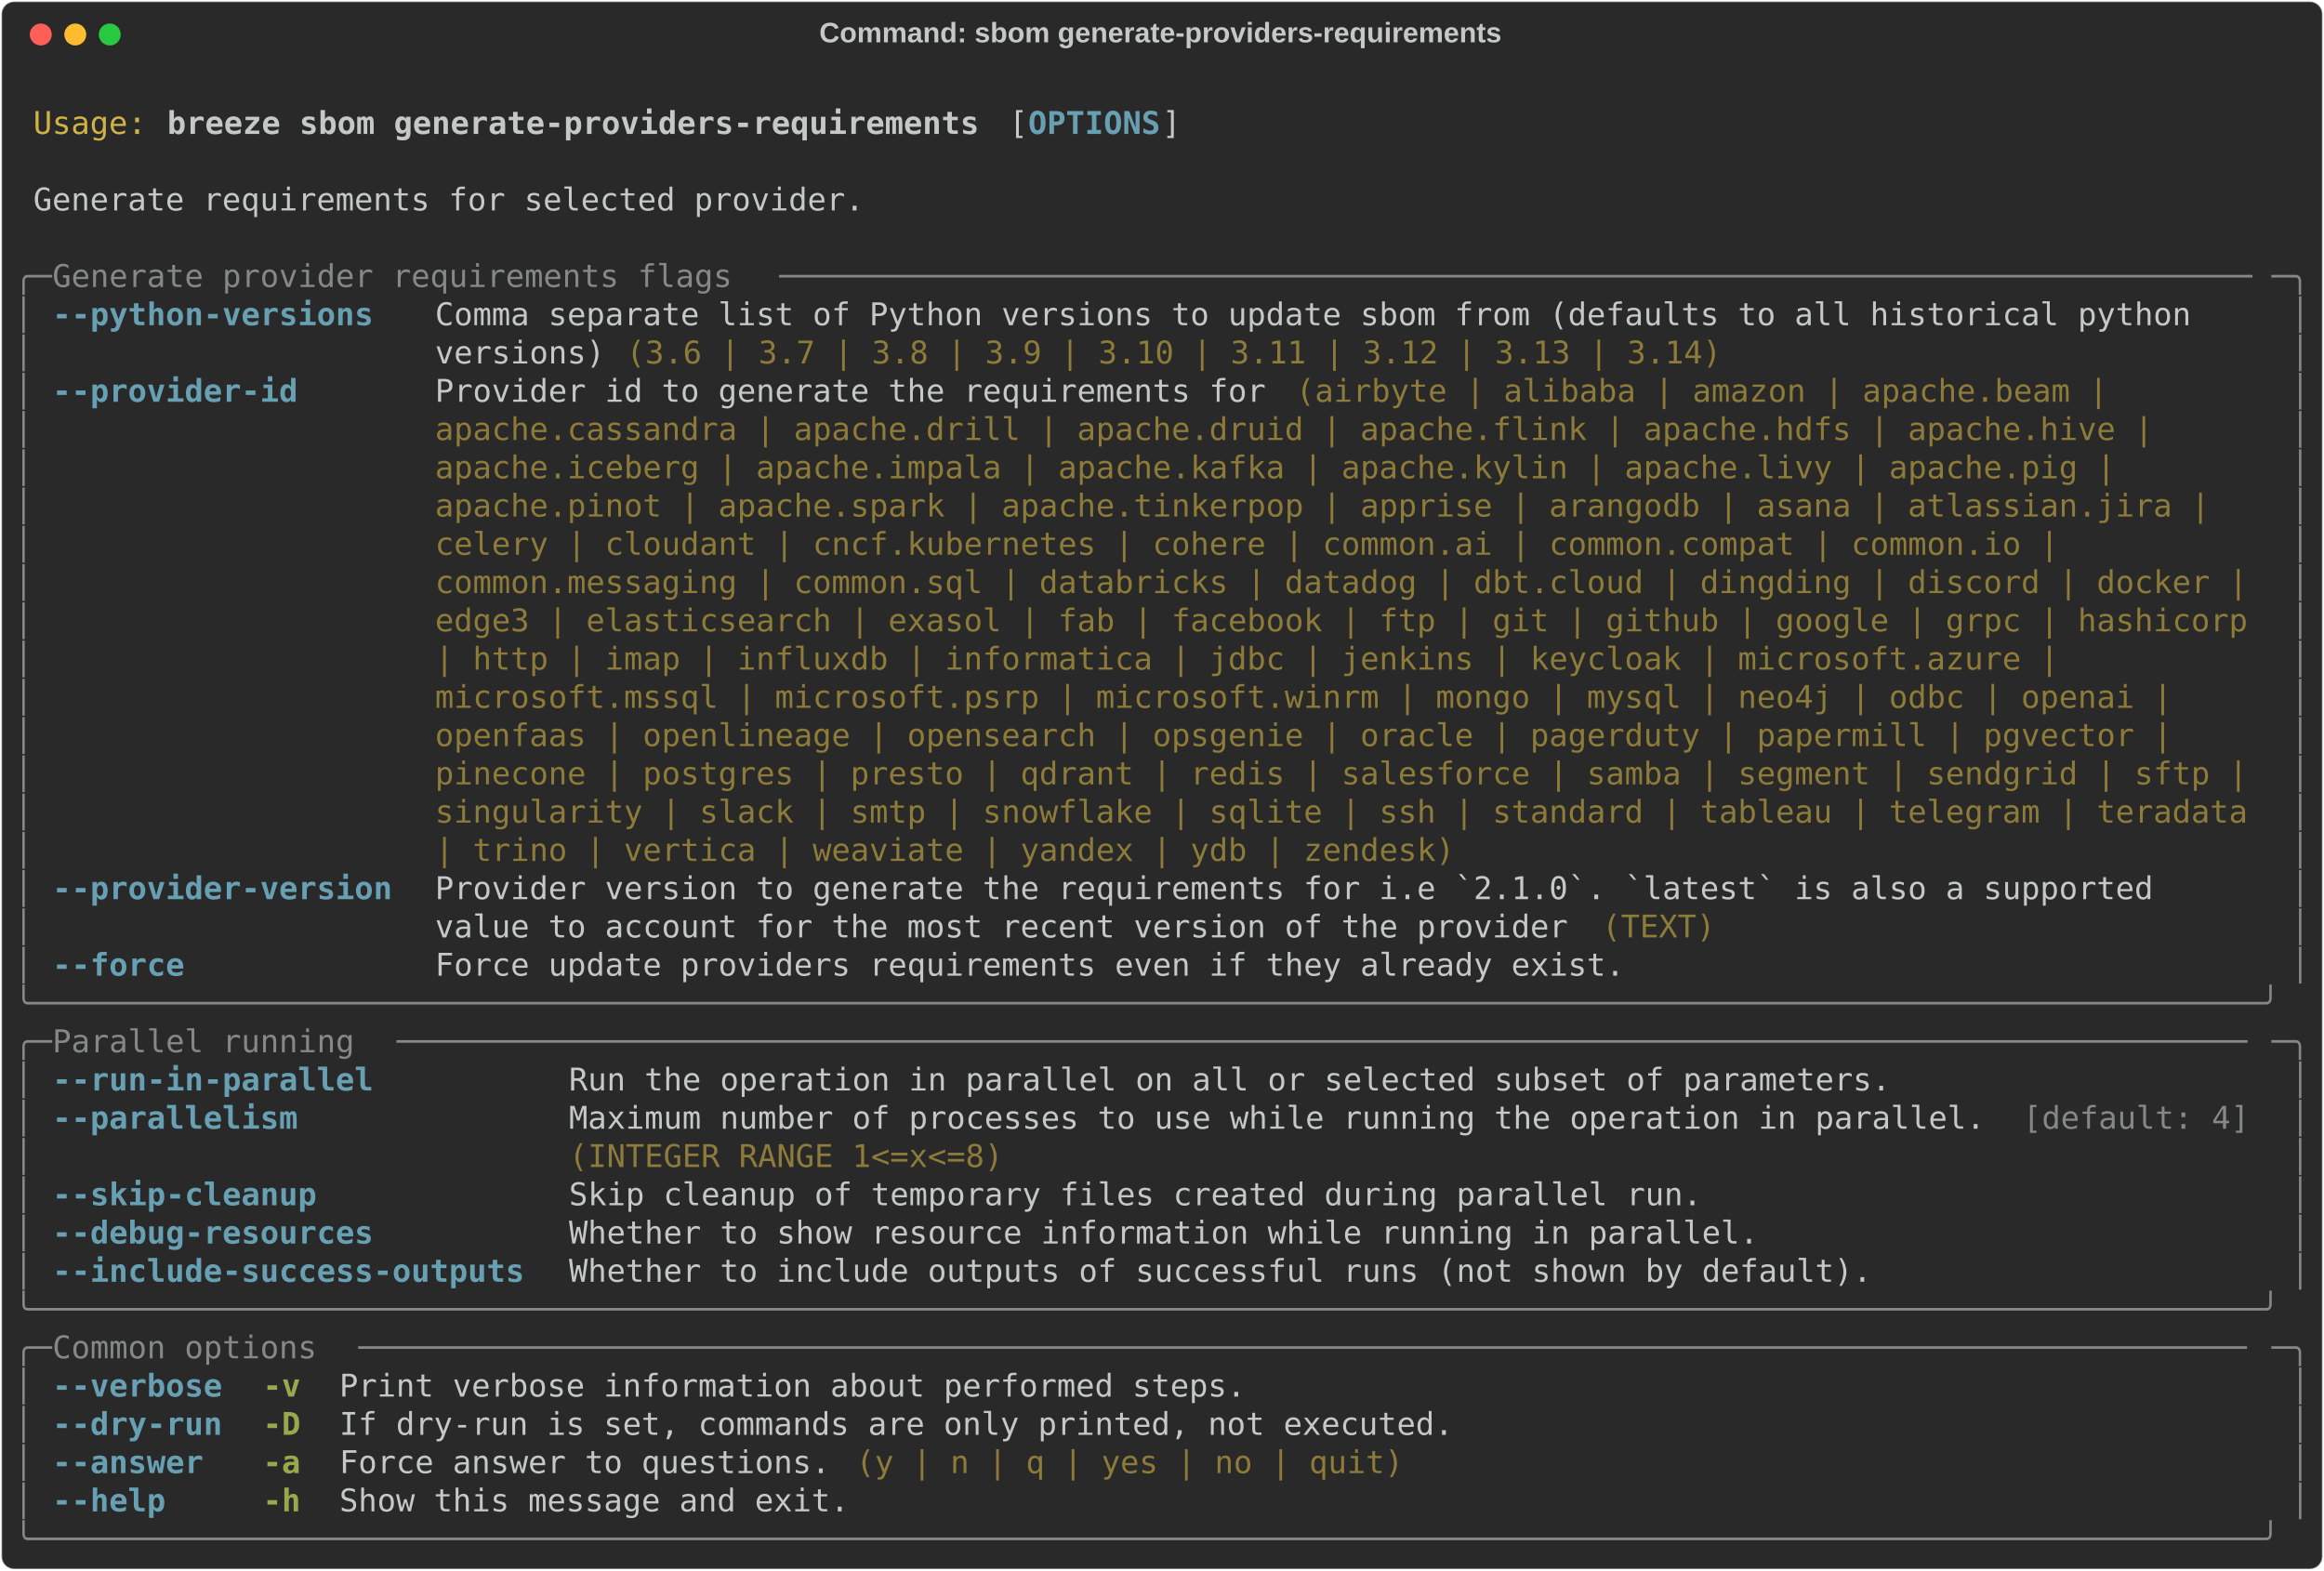
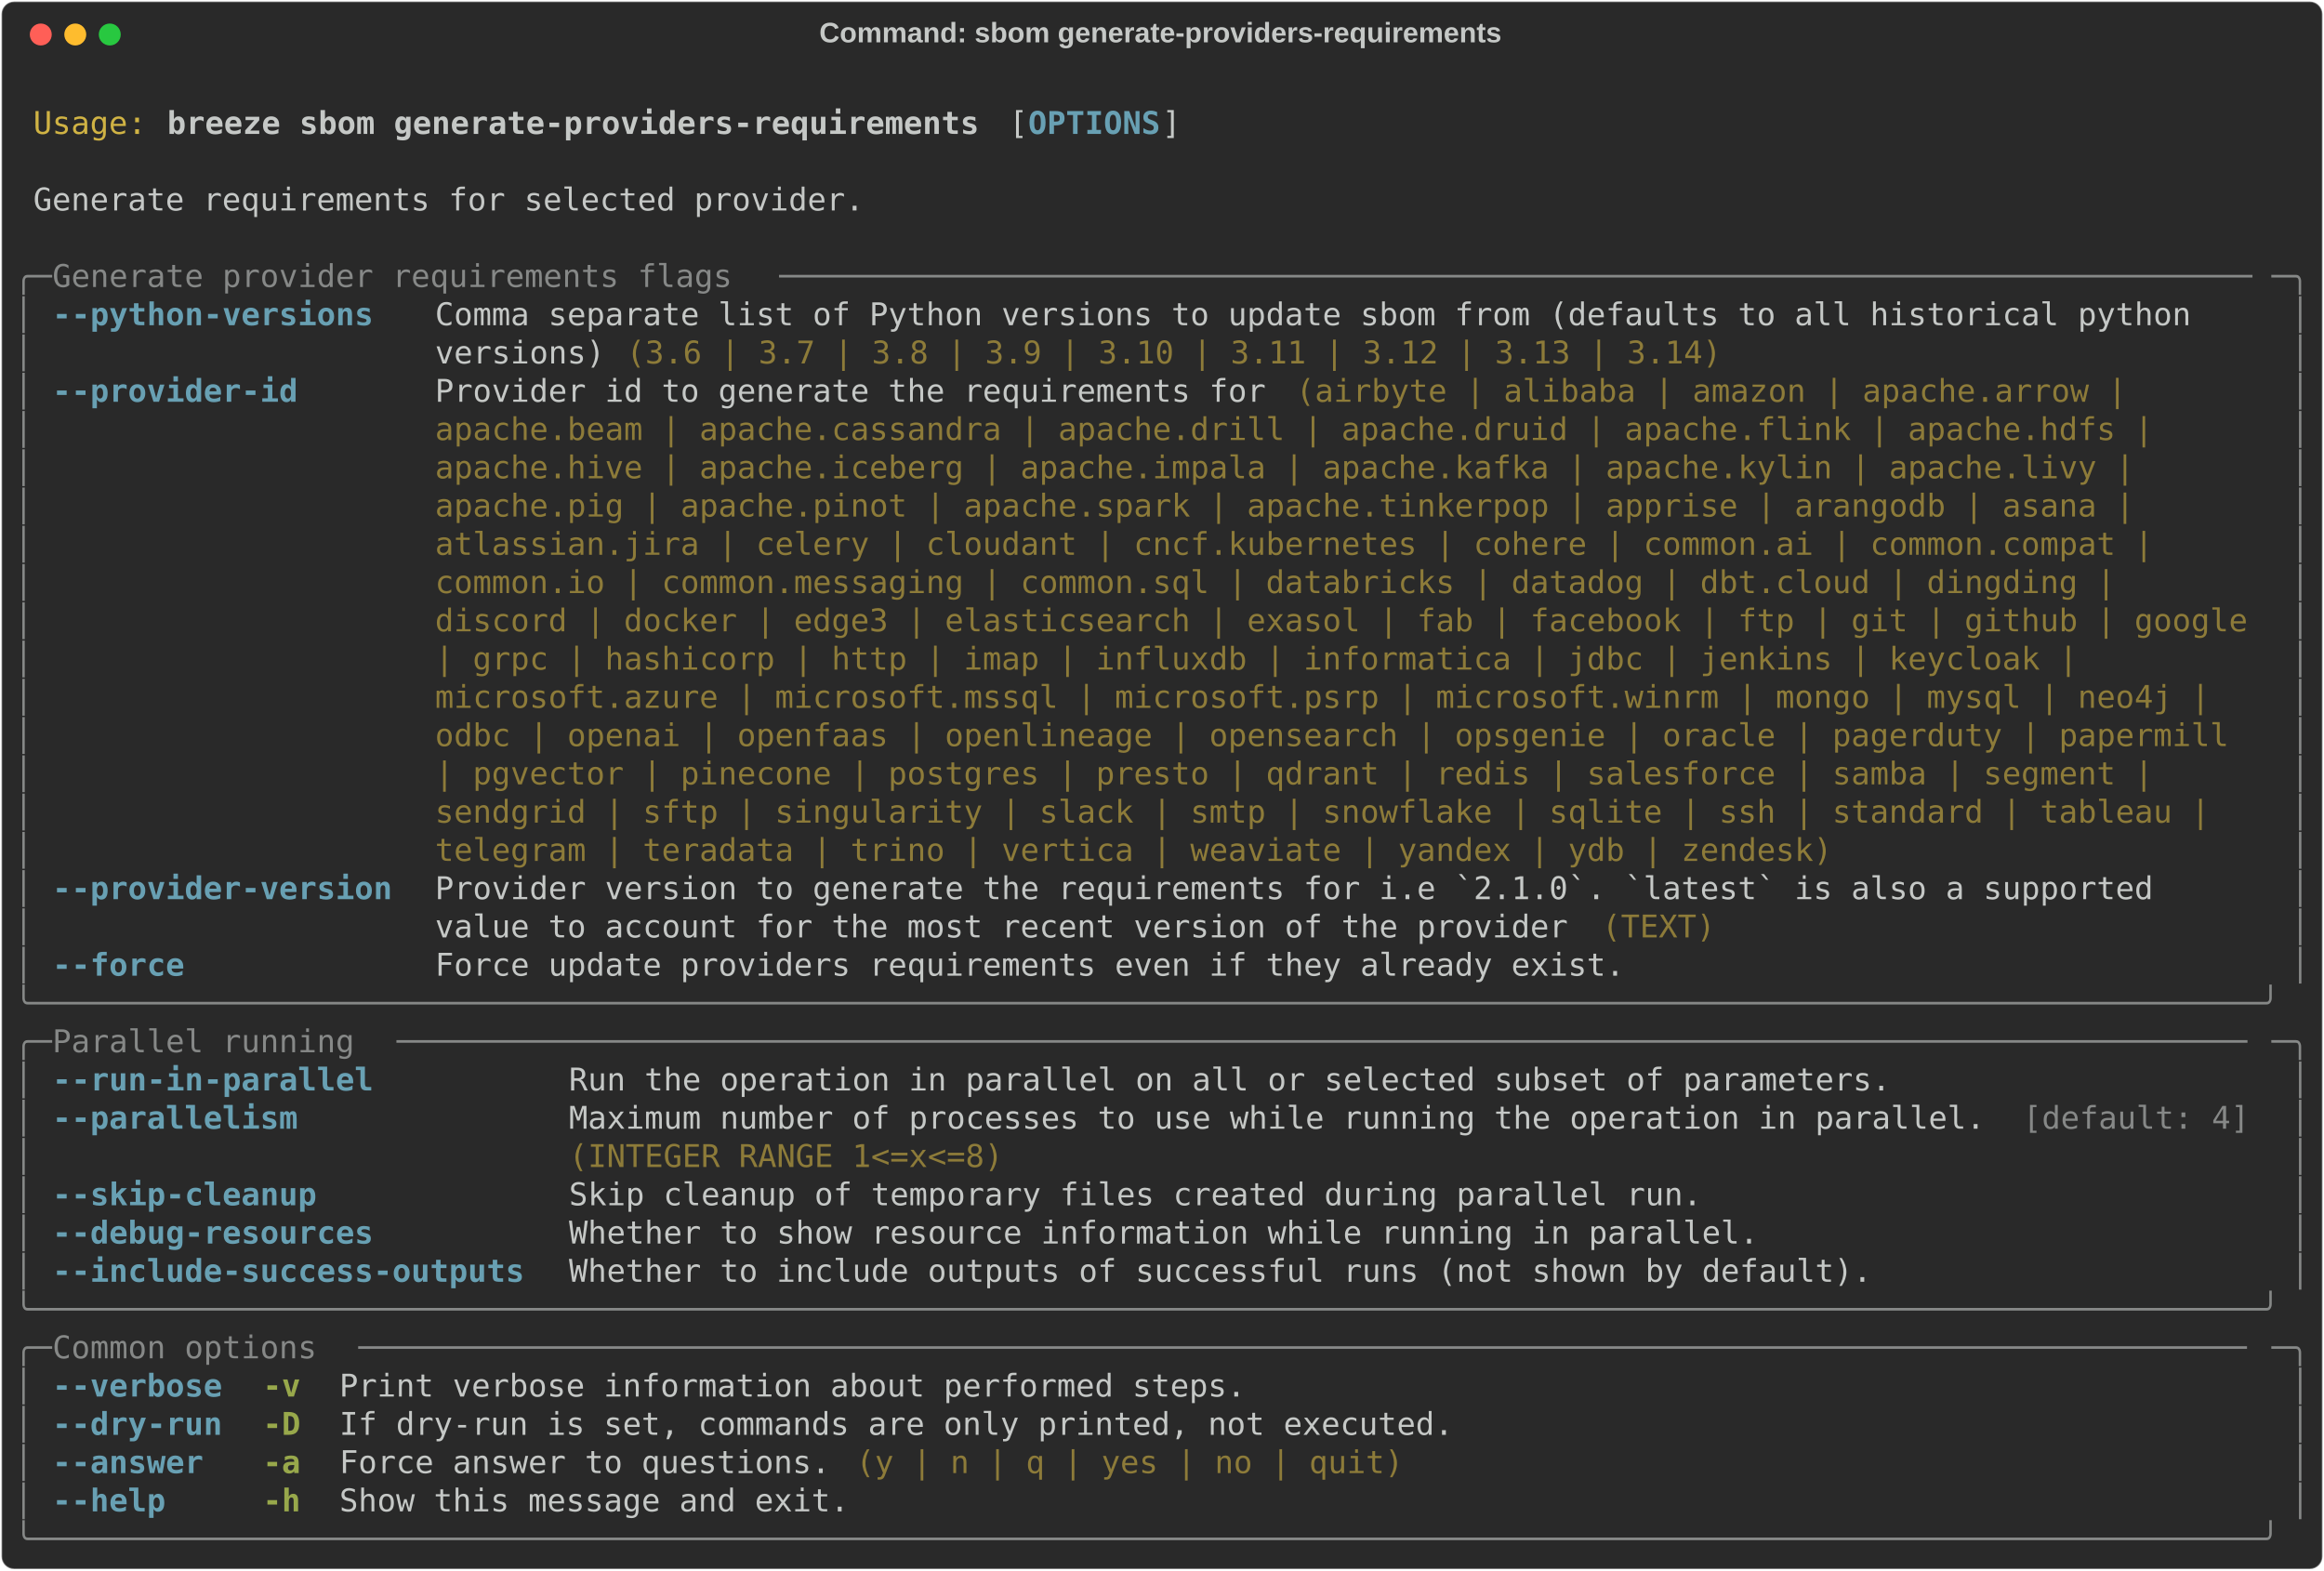
<svg xmlns="http://www.w3.org/2000/svg" class="rich-terminal" viewBox="0 0 1482 1001.6">
  <style>

    @font-face {
        font-family: "Fira Code";
        src: local("FiraCode-Regular"),
                url("https://cdnjs.cloudflare.com/ajax/libs/firacode/6.2.0/woff2/FiraCode-Regular.woff2") format("woff2"),
                url("https://cdnjs.cloudflare.com/ajax/libs/firacode/6.2.0/woff/FiraCode-Regular.woff") format("woff");
        font-style: normal;
        font-weight: 400;
    }
    @font-face {
        font-family: "Fira Code";
        src: local("FiraCode-Bold"),
                url("https://cdnjs.cloudflare.com/ajax/libs/firacode/6.2.0/woff2/FiraCode-Bold.woff2") format("woff2"),
                url("https://cdnjs.cloudflare.com/ajax/libs/firacode/6.2.0/woff/FiraCode-Bold.woff") format("woff");
        font-style: bold;
        font-weight: 700;
    }

    .breeze-sbom-generate-providers-requirements-matrix {
        font-family: Fira Code, monospace;
        font-size: 20px;
        line-height: 24.4px;
        font-variant-east-asian: full-width;
    }

    .breeze-sbom-generate-providers-requirements-title {
        font-size: 18px;
        font-weight: bold;
        font-family: arial;
    }

    .breeze-sbom-generate-providers-requirements-r1 { fill: #c5c8c6 }
.breeze-sbom-generate-providers-requirements-r2 { fill: #d0b344 }
.breeze-sbom-generate-providers-requirements-r3 { fill: #c5c8c6;font-weight: bold }
.breeze-sbom-generate-providers-requirements-r4 { fill: #68a0b3;font-weight: bold }
.breeze-sbom-generate-providers-requirements-r5 { fill: #868887 }
.breeze-sbom-generate-providers-requirements-r6 { fill: #8d7b39 }
.breeze-sbom-generate-providers-requirements-r7 { fill: #98a84b;font-weight: bold }
    </style>
  <defs>
    <clipPath id="breeze-sbom-generate-providers-requirements-clip-terminal">
      <rect x="0" y="0" width="1463.0" height="950.6" />
    </clipPath>
    <clipPath id="breeze-sbom-generate-providers-requirements-line-0">
      <rect x="0" y="1.5" width="1464" height="24.65" />
    </clipPath>
    <clipPath id="breeze-sbom-generate-providers-requirements-line-1">
      <rect x="0" y="25.9" width="1464" height="24.65" />
    </clipPath>
    <clipPath id="breeze-sbom-generate-providers-requirements-line-2">
      <rect x="0" y="50.3" width="1464" height="24.65" />
    </clipPath>
    <clipPath id="breeze-sbom-generate-providers-requirements-line-3">
      <rect x="0" y="74.7" width="1464" height="24.65" />
    </clipPath>
    <clipPath id="breeze-sbom-generate-providers-requirements-line-4">
      <rect x="0" y="99.1" width="1464" height="24.65" />
    </clipPath>
    <clipPath id="breeze-sbom-generate-providers-requirements-line-5">
      <rect x="0" y="123.5" width="1464" height="24.65" />
    </clipPath>
    <clipPath id="breeze-sbom-generate-providers-requirements-line-6">
      <rect x="0" y="147.9" width="1464" height="24.65" />
    </clipPath>
    <clipPath id="breeze-sbom-generate-providers-requirements-line-7">
      <rect x="0" y="172.3" width="1464" height="24.65" />
    </clipPath>
    <clipPath id="breeze-sbom-generate-providers-requirements-line-8">
      <rect x="0" y="196.7" width="1464" height="24.65" />
    </clipPath>
    <clipPath id="breeze-sbom-generate-providers-requirements-line-9">
      <rect x="0" y="221.1" width="1464" height="24.65" />
    </clipPath>
    <clipPath id="breeze-sbom-generate-providers-requirements-line-10">
      <rect x="0" y="245.5" width="1464" height="24.65" />
    </clipPath>
    <clipPath id="breeze-sbom-generate-providers-requirements-line-11">
      <rect x="0" y="269.9" width="1464" height="24.65" />
    </clipPath>
    <clipPath id="breeze-sbom-generate-providers-requirements-line-12">
      <rect x="0" y="294.3" width="1464" height="24.65" />
    </clipPath>
    <clipPath id="breeze-sbom-generate-providers-requirements-line-13">
      <rect x="0" y="318.7" width="1464" height="24.65" />
    </clipPath>
    <clipPath id="breeze-sbom-generate-providers-requirements-line-14">
      <rect x="0" y="343.1" width="1464" height="24.65" />
    </clipPath>
    <clipPath id="breeze-sbom-generate-providers-requirements-line-15">
      <rect x="0" y="367.5" width="1464" height="24.65" />
    </clipPath>
    <clipPath id="breeze-sbom-generate-providers-requirements-line-16">
      <rect x="0" y="391.9" width="1464" height="24.65" />
    </clipPath>
    <clipPath id="breeze-sbom-generate-providers-requirements-line-17">
      <rect x="0" y="416.3" width="1464" height="24.65" />
    </clipPath>
    <clipPath id="breeze-sbom-generate-providers-requirements-line-18">
      <rect x="0" y="440.7" width="1464" height="24.65" />
    </clipPath>
    <clipPath id="breeze-sbom-generate-providers-requirements-line-19">
      <rect x="0" y="465.1" width="1464" height="24.65" />
    </clipPath>
    <clipPath id="breeze-sbom-generate-providers-requirements-line-20">
      <rect x="0" y="489.5" width="1464" height="24.65" />
    </clipPath>
    <clipPath id="breeze-sbom-generate-providers-requirements-line-21">
      <rect x="0" y="513.9" width="1464" height="24.65" />
    </clipPath>
    <clipPath id="breeze-sbom-generate-providers-requirements-line-22">
      <rect x="0" y="538.3" width="1464" height="24.65" />
    </clipPath>
    <clipPath id="breeze-sbom-generate-providers-requirements-line-23">
      <rect x="0" y="562.7" width="1464" height="24.65" />
    </clipPath>
    <clipPath id="breeze-sbom-generate-providers-requirements-line-24">
      <rect x="0" y="587.1" width="1464" height="24.65" />
    </clipPath>
    <clipPath id="breeze-sbom-generate-providers-requirements-line-25">
      <rect x="0" y="611.5" width="1464" height="24.65" />
    </clipPath>
    <clipPath id="breeze-sbom-generate-providers-requirements-line-26">
      <rect x="0" y="635.9" width="1464" height="24.65" />
    </clipPath>
    <clipPath id="breeze-sbom-generate-providers-requirements-line-27">
      <rect x="0" y="660.3" width="1464" height="24.65" />
    </clipPath>
    <clipPath id="breeze-sbom-generate-providers-requirements-line-28">
      <rect x="0" y="684.7" width="1464" height="24.65" />
    </clipPath>
    <clipPath id="breeze-sbom-generate-providers-requirements-line-29">
      <rect x="0" y="709.1" width="1464" height="24.65" />
    </clipPath>
    <clipPath id="breeze-sbom-generate-providers-requirements-line-30">
      <rect x="0" y="733.5" width="1464" height="24.65" />
    </clipPath>
    <clipPath id="breeze-sbom-generate-providers-requirements-line-31">
      <rect x="0" y="757.9" width="1464" height="24.65" />
    </clipPath>
    <clipPath id="breeze-sbom-generate-providers-requirements-line-32">
      <rect x="0" y="782.3" width="1464" height="24.65" />
    </clipPath>
    <clipPath id="breeze-sbom-generate-providers-requirements-line-33">
      <rect x="0" y="806.7" width="1464" height="24.65" />
    </clipPath>
    <clipPath id="breeze-sbom-generate-providers-requirements-line-34">
      <rect x="0" y="831.1" width="1464" height="24.65" />
    </clipPath>
    <clipPath id="breeze-sbom-generate-providers-requirements-line-35">
      <rect x="0" y="855.5" width="1464" height="24.65" />
    </clipPath>
    <clipPath id="breeze-sbom-generate-providers-requirements-line-36">
      <rect x="0" y="879.9" width="1464" height="24.65" />
    </clipPath>
    <clipPath id="breeze-sbom-generate-providers-requirements-line-37">
      <rect x="0" y="904.3" width="1464" height="24.65" />
    </clipPath>
  </defs>
  <rect fill="#292929" stroke="rgba(255,255,255,0.35)" stroke-width="1" x="1" y="1" width="1480" height="999.6" rx="8" />
  <text class="breeze-sbom-generate-providers-requirements-title" fill="#c5c8c6" text-anchor="middle" x="740" y="27">Command: sbom generate-providers-requirements</text>
  <g transform="translate(26,22)">
    <circle cx="0" cy="0" r="7" fill="#ff5f57" />
    <circle cx="22" cy="0" r="7" fill="#febc2e" />
    <circle cx="44" cy="0" r="7" fill="#28c840" />
  </g>
  <g transform="translate(9, 41)" clip-path="url(#breeze-sbom-generate-providers-requirements-clip-terminal)">
    <g class="breeze-sbom-generate-providers-requirements-matrix">
      <text class="breeze-sbom-generate-providers-requirements-r1" x="1464" y="20" textLength="12.2" clip-path="url(#breeze-sbom-generate-providers-requirements-line-0)">
</text>
      <text class="breeze-sbom-generate-providers-requirements-r2" x="12.2" y="44.4" textLength="73.2" clip-path="url(#breeze-sbom-generate-providers-requirements-line-1)">Usage:</text>
      <text class="breeze-sbom-generate-providers-requirements-r3" x="97.6" y="44.4" textLength="524.6" clip-path="url(#breeze-sbom-generate-providers-requirements-line-1)">breeze sbom generate-providers-requirements</text>
      <text class="breeze-sbom-generate-providers-requirements-r1" x="634.4" y="44.4" textLength="12.2" clip-path="url(#breeze-sbom-generate-providers-requirements-line-1)">[</text>
      <text class="breeze-sbom-generate-providers-requirements-r4" x="646.6" y="44.4" textLength="85.4" clip-path="url(#breeze-sbom-generate-providers-requirements-line-1)">OPTIONS</text>
      <text class="breeze-sbom-generate-providers-requirements-r1" x="732" y="44.4" textLength="12.2" clip-path="url(#breeze-sbom-generate-providers-requirements-line-1)">]</text>
      <text class="breeze-sbom-generate-providers-requirements-r1" x="1464" y="44.4" textLength="12.2" clip-path="url(#breeze-sbom-generate-providers-requirements-line-1)">
</text>
      <text class="breeze-sbom-generate-providers-requirements-r1" x="1464" y="68.8" textLength="12.2" clip-path="url(#breeze-sbom-generate-providers-requirements-line-2)">
</text>
      <text class="breeze-sbom-generate-providers-requirements-r1" x="12.2" y="93.2" textLength="536.8" clip-path="url(#breeze-sbom-generate-providers-requirements-line-3)">Generate requirements for selected provider.</text>
      <text class="breeze-sbom-generate-providers-requirements-r1" x="1464" y="93.2" textLength="12.2" clip-path="url(#breeze-sbom-generate-providers-requirements-line-3)">
</text>
      <text class="breeze-sbom-generate-providers-requirements-r1" x="1464" y="117.6" textLength="12.2" clip-path="url(#breeze-sbom-generate-providers-requirements-line-4)">
</text>
      <text class="breeze-sbom-generate-providers-requirements-r5" x="0" y="142" textLength="24.4" clip-path="url(#breeze-sbom-generate-providers-requirements-line-5)">╭─</text>
      <text class="breeze-sbom-generate-providers-requirements-r5" x="24.4" y="142" textLength="463.6" clip-path="url(#breeze-sbom-generate-providers-requirements-line-5)"> Generate provider requirements flags </text>
      <text class="breeze-sbom-generate-providers-requirements-r5" x="488" y="142" textLength="951.6" clip-path="url(#breeze-sbom-generate-providers-requirements-line-5)">──────────────────────────────────────────────────────────────────────────────</text>
      <text class="breeze-sbom-generate-providers-requirements-r5" x="1439.6" y="142" textLength="24.4" clip-path="url(#breeze-sbom-generate-providers-requirements-line-5)">─╮</text>
      <text class="breeze-sbom-generate-providers-requirements-r1" x="1464" y="142" textLength="12.2" clip-path="url(#breeze-sbom-generate-providers-requirements-line-5)">
</text>
      <text class="breeze-sbom-generate-providers-requirements-r5" x="0" y="166.4" textLength="12.2" clip-path="url(#breeze-sbom-generate-providers-requirements-line-6)">│</text>
      <text class="breeze-sbom-generate-providers-requirements-r4" x="24.4" y="166.4" textLength="219.6" clip-path="url(#breeze-sbom-generate-providers-requirements-line-6)">--python-versions </text>
      <text class="breeze-sbom-generate-providers-requirements-r1" x="268.4" y="166.4" textLength="1171.2" clip-path="url(#breeze-sbom-generate-providers-requirements-line-6)">Comma separate list of Python versions to update sbom from (defaults to all historical python   </text>
      <text class="breeze-sbom-generate-providers-requirements-r5" x="1451.8" y="166.4" textLength="12.2" clip-path="url(#breeze-sbom-generate-providers-requirements-line-6)">│</text>
      <text class="breeze-sbom-generate-providers-requirements-r1" x="1464" y="166.4" textLength="12.2" clip-path="url(#breeze-sbom-generate-providers-requirements-line-6)">
</text>
      <text class="breeze-sbom-generate-providers-requirements-r5" x="0" y="190.8" textLength="12.2" clip-path="url(#breeze-sbom-generate-providers-requirements-line-7)">│</text>
      <text class="breeze-sbom-generate-providers-requirements-r1" x="268.4" y="190.8" textLength="122" clip-path="url(#breeze-sbom-generate-providers-requirements-line-7)">versions) </text>
      <text class="breeze-sbom-generate-providers-requirements-r6" x="390.4" y="190.8" textLength="707.6" clip-path="url(#breeze-sbom-generate-providers-requirements-line-7)">(3.6 | 3.7 | 3.8 | 3.9 | 3.10 | 3.11 | 3.12 | 3.13 | 3.14)</text>
      <text class="breeze-sbom-generate-providers-requirements-r5" x="1451.8" y="190.8" textLength="12.2" clip-path="url(#breeze-sbom-generate-providers-requirements-line-7)">│</text>
      <text class="breeze-sbom-generate-providers-requirements-r1" x="1464" y="190.8" textLength="12.2" clip-path="url(#breeze-sbom-generate-providers-requirements-line-7)">
</text>
      <text class="breeze-sbom-generate-providers-requirements-r5" x="0" y="215.2" textLength="12.2" clip-path="url(#breeze-sbom-generate-providers-requirements-line-8)">│</text>
      <text class="breeze-sbom-generate-providers-requirements-r4" x="24.4" y="215.2" textLength="219.6" clip-path="url(#breeze-sbom-generate-providers-requirements-line-8)">--provider-id     </text>
      <text class="breeze-sbom-generate-providers-requirements-r1" x="268.4" y="215.2" textLength="549" clip-path="url(#breeze-sbom-generate-providers-requirements-line-8)">Provider id to generate the requirements for </text>
-       <text class="breeze-sbom-generate-providers-requirements-r6" x="817.4" y="215.2" textLength="536.8" clip-path="url(#breeze-sbom-generate-providers-requirements-line-8)">(airbyte | alibaba | amazon | apache.beam | </text>
+       <text class="breeze-sbom-generate-providers-requirements-r6" x="817.4" y="215.2" textLength="549" clip-path="url(#breeze-sbom-generate-providers-requirements-line-8)">(airbyte | alibaba | amazon | apache.arrow | </text>
      <text class="breeze-sbom-generate-providers-requirements-r5" x="1451.8" y="215.2" textLength="12.2" clip-path="url(#breeze-sbom-generate-providers-requirements-line-8)">│</text>
      <text class="breeze-sbom-generate-providers-requirements-r1" x="1464" y="215.2" textLength="12.2" clip-path="url(#breeze-sbom-generate-providers-requirements-line-8)">
</text>
      <text class="breeze-sbom-generate-providers-requirements-r5" x="0" y="239.6" textLength="12.2" clip-path="url(#breeze-sbom-generate-providers-requirements-line-9)">│</text>
-       <text class="breeze-sbom-generate-providers-requirements-r6" x="268.4" y="239.6" textLength="1122.4" clip-path="url(#breeze-sbom-generate-providers-requirements-line-9)">apache.cassandra | apache.drill | apache.druid | apache.flink | apache.hdfs | apache.hive | </text>
+       <text class="breeze-sbom-generate-providers-requirements-r6" x="268.4" y="239.6" textLength="1122.4" clip-path="url(#breeze-sbom-generate-providers-requirements-line-9)">apache.beam | apache.cassandra | apache.drill | apache.druid | apache.flink | apache.hdfs | </text>
      <text class="breeze-sbom-generate-providers-requirements-r5" x="1451.8" y="239.6" textLength="12.2" clip-path="url(#breeze-sbom-generate-providers-requirements-line-9)">│</text>
      <text class="breeze-sbom-generate-providers-requirements-r1" x="1464" y="239.6" textLength="12.2" clip-path="url(#breeze-sbom-generate-providers-requirements-line-9)">
</text>
      <text class="breeze-sbom-generate-providers-requirements-r5" x="0" y="264" textLength="12.2" clip-path="url(#breeze-sbom-generate-providers-requirements-line-10)">│</text>
-       <text class="breeze-sbom-generate-providers-requirements-r6" x="268.4" y="264" textLength="1098" clip-path="url(#breeze-sbom-generate-providers-requirements-line-10)">apache.iceberg | apache.impala | apache.kafka | apache.kylin | apache.livy | apache.pig | </text>
+       <text class="breeze-sbom-generate-providers-requirements-r6" x="268.4" y="264" textLength="1110.2" clip-path="url(#breeze-sbom-generate-providers-requirements-line-10)">apache.hive | apache.iceberg | apache.impala | apache.kafka | apache.kylin | apache.livy | </text>
      <text class="breeze-sbom-generate-providers-requirements-r5" x="1451.8" y="264" textLength="12.2" clip-path="url(#breeze-sbom-generate-providers-requirements-line-10)">│</text>
      <text class="breeze-sbom-generate-providers-requirements-r1" x="1464" y="264" textLength="12.2" clip-path="url(#breeze-sbom-generate-providers-requirements-line-10)">
</text>
      <text class="breeze-sbom-generate-providers-requirements-r5" x="0" y="288.4" textLength="12.2" clip-path="url(#breeze-sbom-generate-providers-requirements-line-11)">│</text>
-       <text class="breeze-sbom-generate-providers-requirements-r6" x="268.4" y="288.4" textLength="1159" clip-path="url(#breeze-sbom-generate-providers-requirements-line-11)">apache.pinot | apache.spark | apache.tinkerpop | apprise | arangodb | asana | atlassian.jira | </text>
+       <text class="breeze-sbom-generate-providers-requirements-r6" x="268.4" y="288.4" textLength="1110.2" clip-path="url(#breeze-sbom-generate-providers-requirements-line-11)">apache.pig | apache.pinot | apache.spark | apache.tinkerpop | apprise | arangodb | asana | </text>
      <text class="breeze-sbom-generate-providers-requirements-r5" x="1451.8" y="288.4" textLength="12.2" clip-path="url(#breeze-sbom-generate-providers-requirements-line-11)">│</text>
      <text class="breeze-sbom-generate-providers-requirements-r1" x="1464" y="288.4" textLength="12.2" clip-path="url(#breeze-sbom-generate-providers-requirements-line-11)">
</text>
      <text class="breeze-sbom-generate-providers-requirements-r5" x="0" y="312.8" textLength="12.2" clip-path="url(#breeze-sbom-generate-providers-requirements-line-12)">│</text>
-       <text class="breeze-sbom-generate-providers-requirements-r6" x="268.4" y="312.8" textLength="1061.4" clip-path="url(#breeze-sbom-generate-providers-requirements-line-12)">celery | cloudant | cncf.kubernetes | cohere | common.ai | common.compat | common.io | </text>
+       <text class="breeze-sbom-generate-providers-requirements-r6" x="268.4" y="312.8" textLength="1122.4" clip-path="url(#breeze-sbom-generate-providers-requirements-line-12)">atlassian.jira | celery | cloudant | cncf.kubernetes | cohere | common.ai | common.compat | </text>
      <text class="breeze-sbom-generate-providers-requirements-r5" x="1451.8" y="312.8" textLength="12.2" clip-path="url(#breeze-sbom-generate-providers-requirements-line-12)">│</text>
      <text class="breeze-sbom-generate-providers-requirements-r1" x="1464" y="312.8" textLength="12.2" clip-path="url(#breeze-sbom-generate-providers-requirements-line-12)">
</text>
      <text class="breeze-sbom-generate-providers-requirements-r5" x="0" y="337.2" textLength="12.2" clip-path="url(#breeze-sbom-generate-providers-requirements-line-13)">│</text>
-       <text class="breeze-sbom-generate-providers-requirements-r6" x="268.4" y="337.2" textLength="1171.2" clip-path="url(#breeze-sbom-generate-providers-requirements-line-13)">common.messaging | common.sql | databricks | datadog | dbt.cloud | dingding | discord | docker |</text>
+       <text class="breeze-sbom-generate-providers-requirements-r6" x="268.4" y="337.2" textLength="1098" clip-path="url(#breeze-sbom-generate-providers-requirements-line-13)">common.io | common.messaging | common.sql | databricks | datadog | dbt.cloud | dingding | </text>
      <text class="breeze-sbom-generate-providers-requirements-r5" x="1451.8" y="337.2" textLength="12.2" clip-path="url(#breeze-sbom-generate-providers-requirements-line-13)">│</text>
      <text class="breeze-sbom-generate-providers-requirements-r1" x="1464" y="337.2" textLength="12.2" clip-path="url(#breeze-sbom-generate-providers-requirements-line-13)">
</text>
      <text class="breeze-sbom-generate-providers-requirements-r5" x="0" y="361.6" textLength="12.2" clip-path="url(#breeze-sbom-generate-providers-requirements-line-14)">│</text>
-       <text class="breeze-sbom-generate-providers-requirements-r6" x="268.4" y="361.6" textLength="1171.2" clip-path="url(#breeze-sbom-generate-providers-requirements-line-14)">edge3 | elasticsearch | exasol | fab | facebook | ftp | git | github | google | grpc | hashicorp</text>
+       <text class="breeze-sbom-generate-providers-requirements-r6" x="268.4" y="361.6" textLength="1171.2" clip-path="url(#breeze-sbom-generate-providers-requirements-line-14)">discord | docker | edge3 | elasticsearch | exasol | fab | facebook | ftp | git | github | google</text>
      <text class="breeze-sbom-generate-providers-requirements-r5" x="1451.8" y="361.6" textLength="12.2" clip-path="url(#breeze-sbom-generate-providers-requirements-line-14)">│</text>
      <text class="breeze-sbom-generate-providers-requirements-r1" x="1464" y="361.6" textLength="12.2" clip-path="url(#breeze-sbom-generate-providers-requirements-line-14)">
</text>
      <text class="breeze-sbom-generate-providers-requirements-r5" x="0" y="386" textLength="12.2" clip-path="url(#breeze-sbom-generate-providers-requirements-line-15)">│</text>
-       <text class="breeze-sbom-generate-providers-requirements-r6" x="268.4" y="386" textLength="1061.4" clip-path="url(#breeze-sbom-generate-providers-requirements-line-15)">| http | imap | influxdb | informatica | jdbc | jenkins | keycloak | microsoft.azure | </text>
+       <text class="breeze-sbom-generate-providers-requirements-r6" x="268.4" y="386" textLength="1073.6" clip-path="url(#breeze-sbom-generate-providers-requirements-line-15)">| grpc | hashicorp | http | imap | influxdb | informatica | jdbc | jenkins | keycloak | </text>
      <text class="breeze-sbom-generate-providers-requirements-r5" x="1451.8" y="386" textLength="12.2" clip-path="url(#breeze-sbom-generate-providers-requirements-line-15)">│</text>
      <text class="breeze-sbom-generate-providers-requirements-r1" x="1464" y="386" textLength="12.2" clip-path="url(#breeze-sbom-generate-providers-requirements-line-15)">
</text>
      <text class="breeze-sbom-generate-providers-requirements-r5" x="0" y="410.4" textLength="12.2" clip-path="url(#breeze-sbom-generate-providers-requirements-line-16)">│</text>
-       <text class="breeze-sbom-generate-providers-requirements-r6" x="268.4" y="410.4" textLength="1134.6" clip-path="url(#breeze-sbom-generate-providers-requirements-line-16)">microsoft.mssql | microsoft.psrp | microsoft.winrm | mongo | mysql | neo4j | odbc | openai | </text>
+       <text class="breeze-sbom-generate-providers-requirements-r6" x="268.4" y="410.4" textLength="1159" clip-path="url(#breeze-sbom-generate-providers-requirements-line-16)">microsoft.azure | microsoft.mssql | microsoft.psrp | microsoft.winrm | mongo | mysql | neo4j | </text>
      <text class="breeze-sbom-generate-providers-requirements-r5" x="1451.8" y="410.4" textLength="12.2" clip-path="url(#breeze-sbom-generate-providers-requirements-line-16)">│</text>
      <text class="breeze-sbom-generate-providers-requirements-r1" x="1464" y="410.4" textLength="12.2" clip-path="url(#breeze-sbom-generate-providers-requirements-line-16)">
</text>
      <text class="breeze-sbom-generate-providers-requirements-r5" x="0" y="434.8" textLength="12.2" clip-path="url(#breeze-sbom-generate-providers-requirements-line-17)">│</text>
-       <text class="breeze-sbom-generate-providers-requirements-r6" x="268.4" y="434.8" textLength="1134.6" clip-path="url(#breeze-sbom-generate-providers-requirements-line-17)">openfaas | openlineage | opensearch | opsgenie | oracle | pagerduty | papermill | pgvector | </text>
+       <text class="breeze-sbom-generate-providers-requirements-r6" x="268.4" y="434.8" textLength="1171.2" clip-path="url(#breeze-sbom-generate-providers-requirements-line-17)">odbc | openai | openfaas | openlineage | opensearch | opsgenie | oracle | pagerduty | papermill </text>
      <text class="breeze-sbom-generate-providers-requirements-r5" x="1451.8" y="434.8" textLength="12.2" clip-path="url(#breeze-sbom-generate-providers-requirements-line-17)">│</text>
      <text class="breeze-sbom-generate-providers-requirements-r1" x="1464" y="434.8" textLength="12.2" clip-path="url(#breeze-sbom-generate-providers-requirements-line-17)">
</text>
      <text class="breeze-sbom-generate-providers-requirements-r5" x="0" y="459.2" textLength="12.2" clip-path="url(#breeze-sbom-generate-providers-requirements-line-18)">│</text>
-       <text class="breeze-sbom-generate-providers-requirements-r6" x="268.4" y="459.2" textLength="1171.2" clip-path="url(#breeze-sbom-generate-providers-requirements-line-18)">pinecone | postgres | presto | qdrant | redis | salesforce | samba | segment | sendgrid | sftp |</text>
+       <text class="breeze-sbom-generate-providers-requirements-r6" x="268.4" y="459.2" textLength="1122.4" clip-path="url(#breeze-sbom-generate-providers-requirements-line-18)">| pgvector | pinecone | postgres | presto | qdrant | redis | salesforce | samba | segment | </text>
      <text class="breeze-sbom-generate-providers-requirements-r5" x="1451.8" y="459.2" textLength="12.2" clip-path="url(#breeze-sbom-generate-providers-requirements-line-18)">│</text>
      <text class="breeze-sbom-generate-providers-requirements-r1" x="1464" y="459.2" textLength="12.2" clip-path="url(#breeze-sbom-generate-providers-requirements-line-18)">
</text>
      <text class="breeze-sbom-generate-providers-requirements-r5" x="0" y="483.6" textLength="12.2" clip-path="url(#breeze-sbom-generate-providers-requirements-line-19)">│</text>
-       <text class="breeze-sbom-generate-providers-requirements-r6" x="268.4" y="483.6" textLength="1171.2" clip-path="url(#breeze-sbom-generate-providers-requirements-line-19)">singularity | slack | smtp | snowflake | sqlite | ssh | standard | tableau | telegram | teradata</text>
+       <text class="breeze-sbom-generate-providers-requirements-r6" x="268.4" y="483.6" textLength="1159" clip-path="url(#breeze-sbom-generate-providers-requirements-line-19)">sendgrid | sftp | singularity | slack | smtp | snowflake | sqlite | ssh | standard | tableau | </text>
      <text class="breeze-sbom-generate-providers-requirements-r5" x="1451.8" y="483.6" textLength="12.2" clip-path="url(#breeze-sbom-generate-providers-requirements-line-19)">│</text>
      <text class="breeze-sbom-generate-providers-requirements-r1" x="1464" y="483.6" textLength="12.2" clip-path="url(#breeze-sbom-generate-providers-requirements-line-19)">
</text>
      <text class="breeze-sbom-generate-providers-requirements-r5" x="0" y="508" textLength="12.2" clip-path="url(#breeze-sbom-generate-providers-requirements-line-20)">│</text>
-       <text class="breeze-sbom-generate-providers-requirements-r6" x="268.4" y="508" textLength="658.8" clip-path="url(#breeze-sbom-generate-providers-requirements-line-20)">| trino | vertica | weaviate | yandex | ydb | zendesk)</text>
+       <text class="breeze-sbom-generate-providers-requirements-r6" x="268.4" y="508" textLength="902.8" clip-path="url(#breeze-sbom-generate-providers-requirements-line-20)">telegram | teradata | trino | vertica | weaviate | yandex | ydb | zendesk)</text>
      <text class="breeze-sbom-generate-providers-requirements-r5" x="1451.8" y="508" textLength="12.2" clip-path="url(#breeze-sbom-generate-providers-requirements-line-20)">│</text>
      <text class="breeze-sbom-generate-providers-requirements-r1" x="1464" y="508" textLength="12.2" clip-path="url(#breeze-sbom-generate-providers-requirements-line-20)">
</text>
      <text class="breeze-sbom-generate-providers-requirements-r5" x="0" y="532.4" textLength="12.2" clip-path="url(#breeze-sbom-generate-providers-requirements-line-21)">│</text>
      <text class="breeze-sbom-generate-providers-requirements-r4" x="24.4" y="532.4" textLength="219.6" clip-path="url(#breeze-sbom-generate-providers-requirements-line-21)">--provider-version</text>
      <text class="breeze-sbom-generate-providers-requirements-r1" x="268.4" y="532.4" textLength="1171.2" clip-path="url(#breeze-sbom-generate-providers-requirements-line-21)">Provider version to generate the requirements for i.e `2.1.0`. `latest` is also a supported     </text>
      <text class="breeze-sbom-generate-providers-requirements-r5" x="1451.8" y="532.4" textLength="12.2" clip-path="url(#breeze-sbom-generate-providers-requirements-line-21)">│</text>
      <text class="breeze-sbom-generate-providers-requirements-r1" x="1464" y="532.4" textLength="12.2" clip-path="url(#breeze-sbom-generate-providers-requirements-line-21)">
</text>
      <text class="breeze-sbom-generate-providers-requirements-r5" x="0" y="556.8" textLength="12.2" clip-path="url(#breeze-sbom-generate-providers-requirements-line-22)">│</text>
      <text class="breeze-sbom-generate-providers-requirements-r1" x="268.4" y="556.8" textLength="744.2" clip-path="url(#breeze-sbom-generate-providers-requirements-line-22)">value to account for the most recent version of the provider </text>
      <text class="breeze-sbom-generate-providers-requirements-r6" x="1012.6" y="556.8" textLength="73.2" clip-path="url(#breeze-sbom-generate-providers-requirements-line-22)">(TEXT)</text>
      <text class="breeze-sbom-generate-providers-requirements-r5" x="1451.8" y="556.8" textLength="12.2" clip-path="url(#breeze-sbom-generate-providers-requirements-line-22)">│</text>
      <text class="breeze-sbom-generate-providers-requirements-r1" x="1464" y="556.8" textLength="12.2" clip-path="url(#breeze-sbom-generate-providers-requirements-line-22)">
</text>
      <text class="breeze-sbom-generate-providers-requirements-r5" x="0" y="581.2" textLength="12.2" clip-path="url(#breeze-sbom-generate-providers-requirements-line-23)">│</text>
      <text class="breeze-sbom-generate-providers-requirements-r4" x="24.4" y="581.2" textLength="219.6" clip-path="url(#breeze-sbom-generate-providers-requirements-line-23)">--force           </text>
      <text class="breeze-sbom-generate-providers-requirements-r1" x="268.4" y="581.2" textLength="768.6" clip-path="url(#breeze-sbom-generate-providers-requirements-line-23)">Force update providers requirements even if they already exist.</text>
      <text class="breeze-sbom-generate-providers-requirements-r5" x="1451.8" y="581.2" textLength="12.2" clip-path="url(#breeze-sbom-generate-providers-requirements-line-23)">│</text>
      <text class="breeze-sbom-generate-providers-requirements-r1" x="1464" y="581.2" textLength="12.2" clip-path="url(#breeze-sbom-generate-providers-requirements-line-23)">
</text>
      <text class="breeze-sbom-generate-providers-requirements-r5" x="0" y="605.6" textLength="1464" clip-path="url(#breeze-sbom-generate-providers-requirements-line-24)">╰──────────────────────────────────────────────────────────────────────────────────────────────────────────────────────╯</text>
      <text class="breeze-sbom-generate-providers-requirements-r1" x="1464" y="605.6" textLength="12.2" clip-path="url(#breeze-sbom-generate-providers-requirements-line-24)">
</text>
      <text class="breeze-sbom-generate-providers-requirements-r5" x="0" y="630" textLength="24.4" clip-path="url(#breeze-sbom-generate-providers-requirements-line-25)">╭─</text>
      <text class="breeze-sbom-generate-providers-requirements-r5" x="24.4" y="630" textLength="219.6" clip-path="url(#breeze-sbom-generate-providers-requirements-line-25)"> Parallel running </text>
      <text class="breeze-sbom-generate-providers-requirements-r5" x="244" y="630" textLength="1195.6" clip-path="url(#breeze-sbom-generate-providers-requirements-line-25)">──────────────────────────────────────────────────────────────────────────────────────────────────</text>
      <text class="breeze-sbom-generate-providers-requirements-r5" x="1439.6" y="630" textLength="24.4" clip-path="url(#breeze-sbom-generate-providers-requirements-line-25)">─╮</text>
      <text class="breeze-sbom-generate-providers-requirements-r1" x="1464" y="630" textLength="12.2" clip-path="url(#breeze-sbom-generate-providers-requirements-line-25)">
</text>
      <text class="breeze-sbom-generate-providers-requirements-r5" x="0" y="654.4" textLength="12.2" clip-path="url(#breeze-sbom-generate-providers-requirements-line-26)">│</text>
      <text class="breeze-sbom-generate-providers-requirements-r4" x="24.4" y="654.4" textLength="305" clip-path="url(#breeze-sbom-generate-providers-requirements-line-26)">--run-in-parallel        </text>
      <text class="breeze-sbom-generate-providers-requirements-r1" x="353.8" y="654.4" textLength="854" clip-path="url(#breeze-sbom-generate-providers-requirements-line-26)">Run the operation in parallel on all or selected subset of parameters.</text>
      <text class="breeze-sbom-generate-providers-requirements-r5" x="1451.8" y="654.4" textLength="12.2" clip-path="url(#breeze-sbom-generate-providers-requirements-line-26)">│</text>
      <text class="breeze-sbom-generate-providers-requirements-r1" x="1464" y="654.4" textLength="12.2" clip-path="url(#breeze-sbom-generate-providers-requirements-line-26)">
</text>
      <text class="breeze-sbom-generate-providers-requirements-r5" x="0" y="678.8" textLength="12.2" clip-path="url(#breeze-sbom-generate-providers-requirements-line-27)">│</text>
      <text class="breeze-sbom-generate-providers-requirements-r4" x="24.4" y="678.8" textLength="305" clip-path="url(#breeze-sbom-generate-providers-requirements-line-27)">--parallelism            </text>
      <text class="breeze-sbom-generate-providers-requirements-r1" x="353.8" y="678.8" textLength="927.2" clip-path="url(#breeze-sbom-generate-providers-requirements-line-27)">Maximum number of processes to use while running the operation in parallel. </text>
      <text class="breeze-sbom-generate-providers-requirements-r5" x="1281" y="678.8" textLength="146.4" clip-path="url(#breeze-sbom-generate-providers-requirements-line-27)">[default: 4]</text>
      <text class="breeze-sbom-generate-providers-requirements-r5" x="1451.8" y="678.8" textLength="12.2" clip-path="url(#breeze-sbom-generate-providers-requirements-line-27)">│</text>
      <text class="breeze-sbom-generate-providers-requirements-r1" x="1464" y="678.8" textLength="12.2" clip-path="url(#breeze-sbom-generate-providers-requirements-line-27)">
</text>
      <text class="breeze-sbom-generate-providers-requirements-r5" x="0" y="703.2" textLength="12.2" clip-path="url(#breeze-sbom-generate-providers-requirements-line-28)">│</text>
      <text class="breeze-sbom-generate-providers-requirements-r6" x="353.8" y="703.2" textLength="280.6" clip-path="url(#breeze-sbom-generate-providers-requirements-line-28)">(INTEGER RANGE 1&lt;=x&lt;=8)</text>
      <text class="breeze-sbom-generate-providers-requirements-r5" x="1451.8" y="703.2" textLength="12.2" clip-path="url(#breeze-sbom-generate-providers-requirements-line-28)">│</text>
      <text class="breeze-sbom-generate-providers-requirements-r1" x="1464" y="703.2" textLength="12.2" clip-path="url(#breeze-sbom-generate-providers-requirements-line-28)">
</text>
      <text class="breeze-sbom-generate-providers-requirements-r5" x="0" y="727.6" textLength="12.2" clip-path="url(#breeze-sbom-generate-providers-requirements-line-29)">│</text>
      <text class="breeze-sbom-generate-providers-requirements-r4" x="24.4" y="727.6" textLength="305" clip-path="url(#breeze-sbom-generate-providers-requirements-line-29)">--skip-cleanup           </text>
      <text class="breeze-sbom-generate-providers-requirements-r1" x="353.8" y="727.6" textLength="732" clip-path="url(#breeze-sbom-generate-providers-requirements-line-29)">Skip cleanup of temporary files created during parallel run.</text>
      <text class="breeze-sbom-generate-providers-requirements-r5" x="1451.8" y="727.6" textLength="12.2" clip-path="url(#breeze-sbom-generate-providers-requirements-line-29)">│</text>
      <text class="breeze-sbom-generate-providers-requirements-r1" x="1464" y="727.6" textLength="12.2" clip-path="url(#breeze-sbom-generate-providers-requirements-line-29)">
</text>
      <text class="breeze-sbom-generate-providers-requirements-r5" x="0" y="752" textLength="12.2" clip-path="url(#breeze-sbom-generate-providers-requirements-line-30)">│</text>
      <text class="breeze-sbom-generate-providers-requirements-r4" x="24.4" y="752" textLength="305" clip-path="url(#breeze-sbom-generate-providers-requirements-line-30)">--debug-resources        </text>
      <text class="breeze-sbom-generate-providers-requirements-r1" x="353.8" y="752" textLength="768.6" clip-path="url(#breeze-sbom-generate-providers-requirements-line-30)">Whether to show resource information while running in parallel.</text>
      <text class="breeze-sbom-generate-providers-requirements-r5" x="1451.8" y="752" textLength="12.2" clip-path="url(#breeze-sbom-generate-providers-requirements-line-30)">│</text>
      <text class="breeze-sbom-generate-providers-requirements-r1" x="1464" y="752" textLength="12.2" clip-path="url(#breeze-sbom-generate-providers-requirements-line-30)">
</text>
      <text class="breeze-sbom-generate-providers-requirements-r5" x="0" y="776.4" textLength="12.2" clip-path="url(#breeze-sbom-generate-providers-requirements-line-31)">│</text>
      <text class="breeze-sbom-generate-providers-requirements-r4" x="24.4" y="776.4" textLength="305" clip-path="url(#breeze-sbom-generate-providers-requirements-line-31)">--include-success-outputs</text>
      <text class="breeze-sbom-generate-providers-requirements-r1" x="353.8" y="776.4" textLength="841.8" clip-path="url(#breeze-sbom-generate-providers-requirements-line-31)">Whether to include outputs of successful runs (not shown by default).</text>
      <text class="breeze-sbom-generate-providers-requirements-r5" x="1451.8" y="776.4" textLength="12.2" clip-path="url(#breeze-sbom-generate-providers-requirements-line-31)">│</text>
      <text class="breeze-sbom-generate-providers-requirements-r1" x="1464" y="776.4" textLength="12.2" clip-path="url(#breeze-sbom-generate-providers-requirements-line-31)">
</text>
      <text class="breeze-sbom-generate-providers-requirements-r5" x="0" y="800.8" textLength="1464" clip-path="url(#breeze-sbom-generate-providers-requirements-line-32)">╰──────────────────────────────────────────────────────────────────────────────────────────────────────────────────────╯</text>
      <text class="breeze-sbom-generate-providers-requirements-r1" x="1464" y="800.8" textLength="12.2" clip-path="url(#breeze-sbom-generate-providers-requirements-line-32)">
</text>
      <text class="breeze-sbom-generate-providers-requirements-r5" x="0" y="825.2" textLength="24.4" clip-path="url(#breeze-sbom-generate-providers-requirements-line-33)">╭─</text>
      <text class="breeze-sbom-generate-providers-requirements-r5" x="24.4" y="825.2" textLength="195.2" clip-path="url(#breeze-sbom-generate-providers-requirements-line-33)"> Common options </text>
      <text class="breeze-sbom-generate-providers-requirements-r5" x="219.6" y="825.2" textLength="1220" clip-path="url(#breeze-sbom-generate-providers-requirements-line-33)">────────────────────────────────────────────────────────────────────────────────────────────────────</text>
      <text class="breeze-sbom-generate-providers-requirements-r5" x="1439.6" y="825.2" textLength="24.4" clip-path="url(#breeze-sbom-generate-providers-requirements-line-33)">─╮</text>
      <text class="breeze-sbom-generate-providers-requirements-r1" x="1464" y="825.2" textLength="12.2" clip-path="url(#breeze-sbom-generate-providers-requirements-line-33)">
</text>
      <text class="breeze-sbom-generate-providers-requirements-r5" x="0" y="849.6" textLength="12.2" clip-path="url(#breeze-sbom-generate-providers-requirements-line-34)">│</text>
      <text class="breeze-sbom-generate-providers-requirements-r4" x="24.4" y="849.6" textLength="109.8" clip-path="url(#breeze-sbom-generate-providers-requirements-line-34)">--verbose</text>
      <text class="breeze-sbom-generate-providers-requirements-r7" x="158.6" y="849.6" textLength="24.4" clip-path="url(#breeze-sbom-generate-providers-requirements-line-34)">-v</text>
      <text class="breeze-sbom-generate-providers-requirements-r1" x="207.4" y="849.6" textLength="585.6" clip-path="url(#breeze-sbom-generate-providers-requirements-line-34)">Print verbose information about performed steps.</text>
      <text class="breeze-sbom-generate-providers-requirements-r5" x="1451.8" y="849.6" textLength="12.2" clip-path="url(#breeze-sbom-generate-providers-requirements-line-34)">│</text>
      <text class="breeze-sbom-generate-providers-requirements-r1" x="1464" y="849.6" textLength="12.2" clip-path="url(#breeze-sbom-generate-providers-requirements-line-34)">
</text>
      <text class="breeze-sbom-generate-providers-requirements-r5" x="0" y="874" textLength="12.2" clip-path="url(#breeze-sbom-generate-providers-requirements-line-35)">│</text>
      <text class="breeze-sbom-generate-providers-requirements-r4" x="24.4" y="874" textLength="109.8" clip-path="url(#breeze-sbom-generate-providers-requirements-line-35)">--dry-run</text>
      <text class="breeze-sbom-generate-providers-requirements-r7" x="158.6" y="874" textLength="24.4" clip-path="url(#breeze-sbom-generate-providers-requirements-line-35)">-D</text>
      <text class="breeze-sbom-generate-providers-requirements-r1" x="207.4" y="874" textLength="719.8" clip-path="url(#breeze-sbom-generate-providers-requirements-line-35)">If dry-run is set, commands are only printed, not executed.</text>
      <text class="breeze-sbom-generate-providers-requirements-r5" x="1451.8" y="874" textLength="12.2" clip-path="url(#breeze-sbom-generate-providers-requirements-line-35)">│</text>
      <text class="breeze-sbom-generate-providers-requirements-r1" x="1464" y="874" textLength="12.2" clip-path="url(#breeze-sbom-generate-providers-requirements-line-35)">
</text>
      <text class="breeze-sbom-generate-providers-requirements-r5" x="0" y="898.4" textLength="12.2" clip-path="url(#breeze-sbom-generate-providers-requirements-line-36)">│</text>
      <text class="breeze-sbom-generate-providers-requirements-r4" x="24.4" y="898.4" textLength="109.8" clip-path="url(#breeze-sbom-generate-providers-requirements-line-36)">--answer </text>
      <text class="breeze-sbom-generate-providers-requirements-r7" x="158.6" y="898.4" textLength="24.4" clip-path="url(#breeze-sbom-generate-providers-requirements-line-36)">-a</text>
      <text class="breeze-sbom-generate-providers-requirements-r1" x="207.4" y="898.4" textLength="329.4" clip-path="url(#breeze-sbom-generate-providers-requirements-line-36)">Force answer to questions. </text>
      <text class="breeze-sbom-generate-providers-requirements-r6" x="536.8" y="898.4" textLength="353.8" clip-path="url(#breeze-sbom-generate-providers-requirements-line-36)">(y | n | q | yes | no | quit)</text>
      <text class="breeze-sbom-generate-providers-requirements-r5" x="1451.8" y="898.4" textLength="12.2" clip-path="url(#breeze-sbom-generate-providers-requirements-line-36)">│</text>
      <text class="breeze-sbom-generate-providers-requirements-r1" x="1464" y="898.4" textLength="12.2" clip-path="url(#breeze-sbom-generate-providers-requirements-line-36)">
</text>
      <text class="breeze-sbom-generate-providers-requirements-r5" x="0" y="922.8" textLength="12.2" clip-path="url(#breeze-sbom-generate-providers-requirements-line-37)">│</text>
      <text class="breeze-sbom-generate-providers-requirements-r4" x="24.4" y="922.8" textLength="109.8" clip-path="url(#breeze-sbom-generate-providers-requirements-line-37)">--help   </text>
      <text class="breeze-sbom-generate-providers-requirements-r7" x="158.6" y="922.8" textLength="24.4" clip-path="url(#breeze-sbom-generate-providers-requirements-line-37)">-h</text>
      <text class="breeze-sbom-generate-providers-requirements-r1" x="207.4" y="922.8" textLength="329.4" clip-path="url(#breeze-sbom-generate-providers-requirements-line-37)">Show this message and exit.</text>
      <text class="breeze-sbom-generate-providers-requirements-r5" x="1451.8" y="922.8" textLength="12.2" clip-path="url(#breeze-sbom-generate-providers-requirements-line-37)">│</text>
      <text class="breeze-sbom-generate-providers-requirements-r1" x="1464" y="922.8" textLength="12.2" clip-path="url(#breeze-sbom-generate-providers-requirements-line-37)">
</text>
      <text class="breeze-sbom-generate-providers-requirements-r5" x="0" y="947.2" textLength="1464" clip-path="url(#breeze-sbom-generate-providers-requirements-line-38)">╰──────────────────────────────────────────────────────────────────────────────────────────────────────────────────────╯</text>
      <text class="breeze-sbom-generate-providers-requirements-r1" x="1464" y="947.2" textLength="12.2" clip-path="url(#breeze-sbom-generate-providers-requirements-line-38)">
</text>
    </g>
  </g>
</svg>
